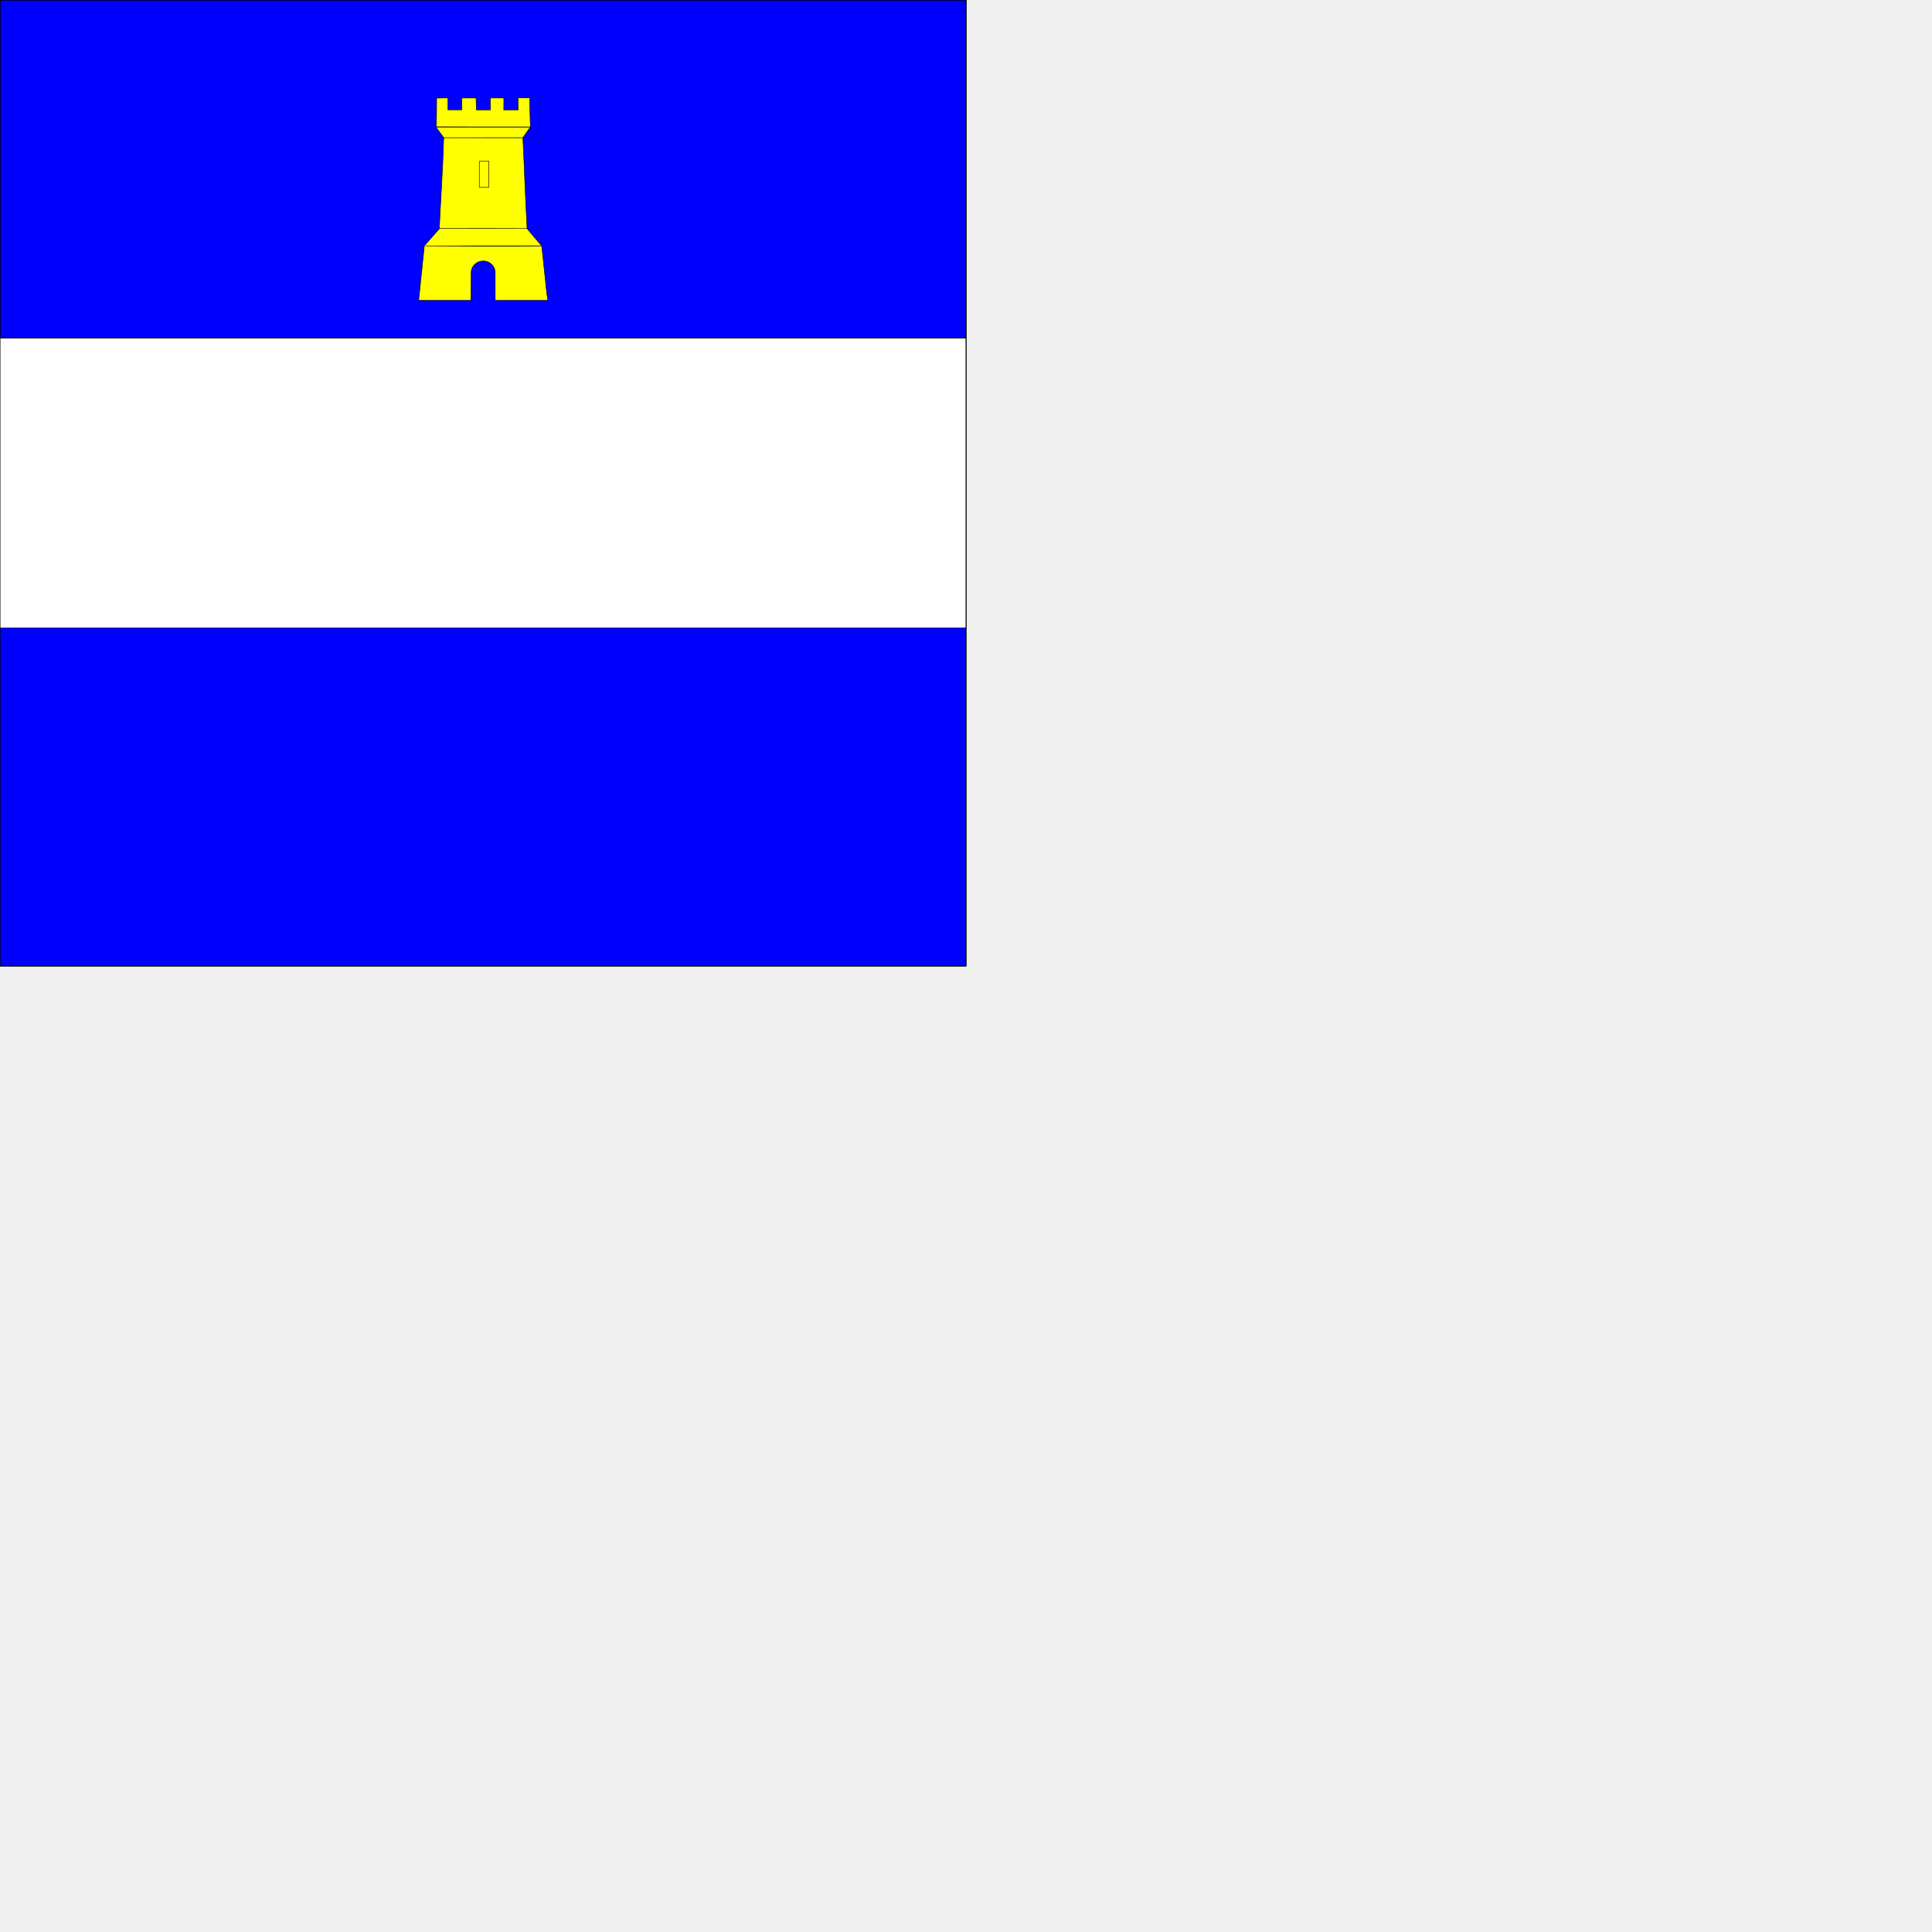
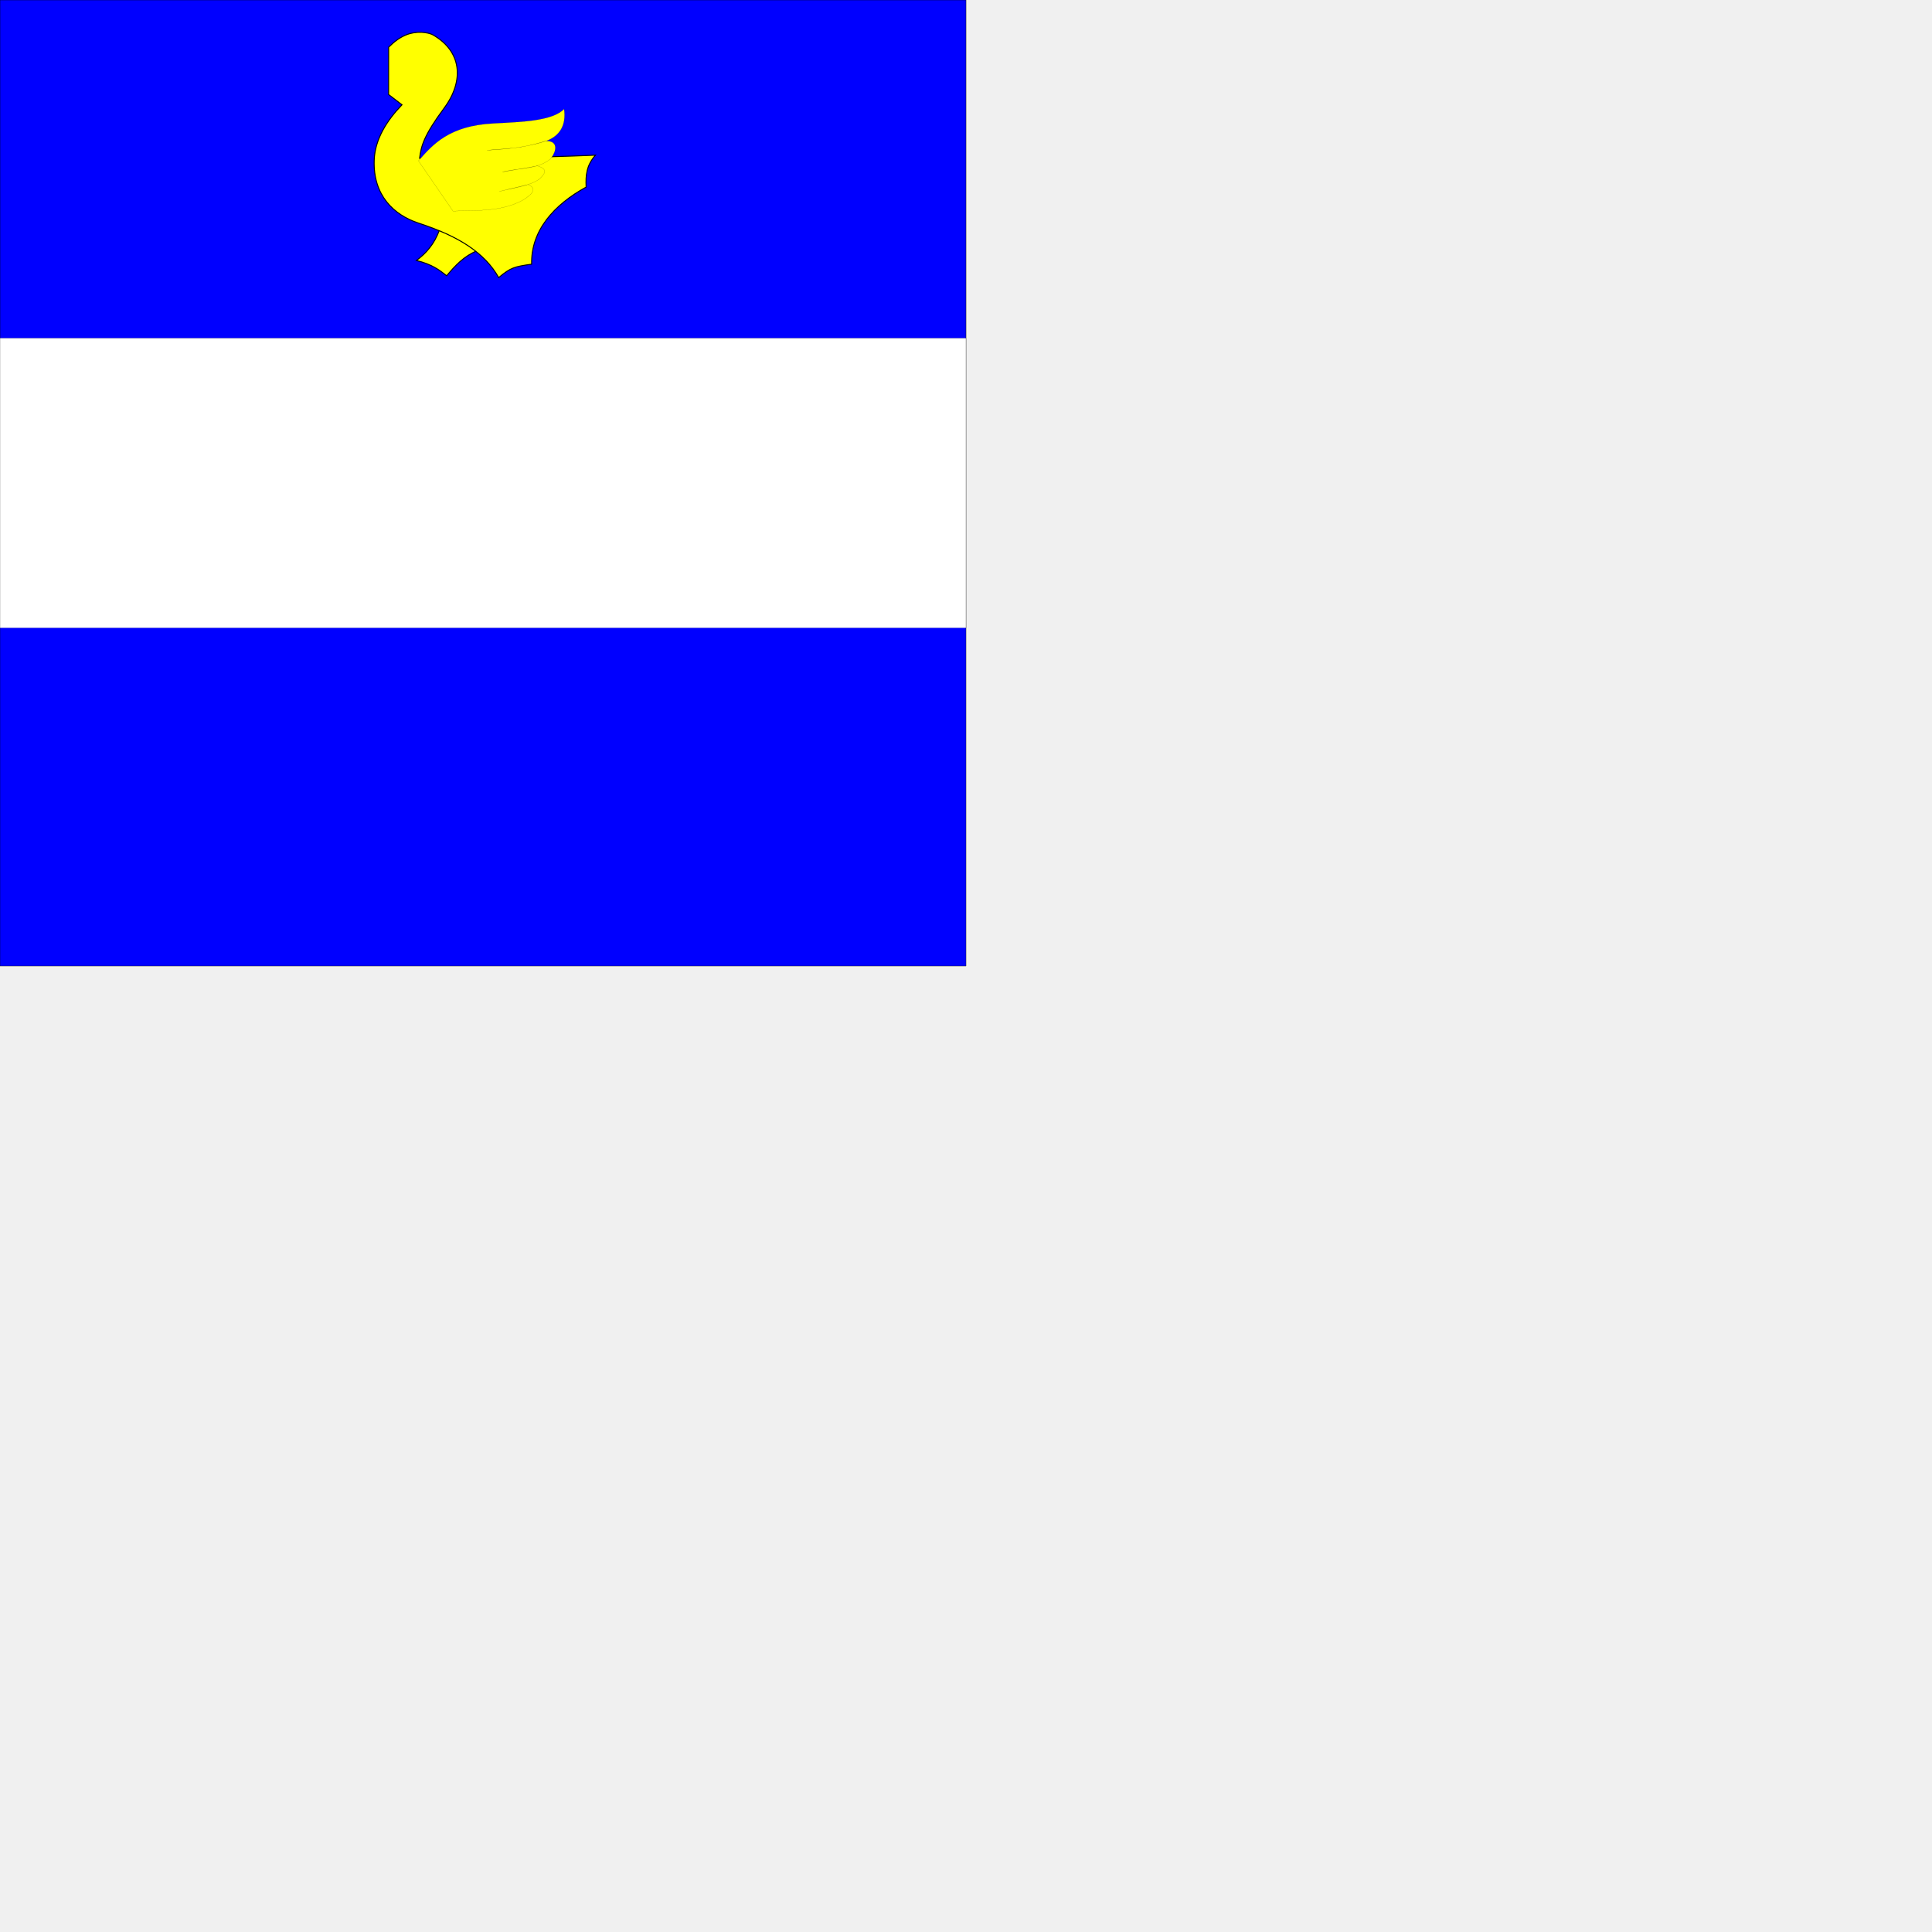
<svg xmlns="http://www.w3.org/2000/svg" version="1.1" width="2000" height="2000">
  <g transform="scale(10)">
//nouvelle forme de couleur rgba(0,0,0,0)
- <path d="M 0.0 0.0  L 100.0 0.0  L 100.0 100.0  L 0.0 100.0  Z " stroke="black" stroke-width="0.05px" fill="rgba(0,0,0,0)" />
+ <path d="M 0.0 0.0  L 100.0 0.0  L 100.0 100.0  L 0.0 100.0  Z " stroke="black" stroke-width="0.01px" fill="rgba(0,0,0,0)" />
//nouvelle forme de couleur blue
- <path d="M 0.0 0.0  L 100.0 0.0  L 100.0 100.0  L 0.0 100.0  Z " stroke="black" stroke-width="0.05px" fill="blue" />
+ <path d="M 0.0 0.0  L 100.0 0.0  L 100.0 100.0  L 0.0 100.0  Z " stroke="black" stroke-width="0.01px" fill="blue" />
//nouvelle forme de couleur rgba(0,0,0,0)
- <path d="M 0.0 0.0  L 100.0 0.0  L 100.0 100.0  L 0.0 100.0  Z " stroke="black" stroke-width="0.05px" fill="rgba(0,0,0,0)" />
+ <path d="M 0.0 0.0  L 100.0 0.0  L 100.0 100.0  L 0.0 100.0  Z " stroke="black" stroke-width="0.01px" fill="rgba(0,0,0,0)" />
//nouvelle forme de couleur white
- <path d="M 0.0 35.0  L 100.0 35.0  L 100.0 65.0  L 0.0 65.0  Z " stroke="black" stroke-width="0.05px" fill="white" />
+ <path d="M 0.0 35.0  L 100.0 35.0  L 100.0 65.0  L 0.0 65.0  Z " stroke="black" stroke-width="0.01px" fill="white" />
//nouvelle forme de couleur rgba(0,0,0,0)
- <path d="M 0.0 0.0  L 100.0 0.0  L 100.0 100.0  L 0.0 100.0  Z " stroke="black" stroke-width="0.05px" fill="rgba(0,0,0,0)" />
+ <path d="M 0.0 0.0  L 100.0 0.0  L 100.0 100.0  L 0.0 100.0  Z " stroke="black" stroke-width="0.01px" fill="rgba(0,0,0,0)" />
//nouvelle forme de couleur rgba(0,0,0,0)
- <path d="M 0.0 0.0  L 100.0 0.0  L 100.0 35.0  L 0.0 35.0  Z " stroke="black" stroke-width="0.05px" fill="rgba(0,0,0,0)" />
+ <path d="M 0.0 0.0  L 100.0 0.0  L 100.0 35.0  L 0.0 35.0  Z " stroke="black" stroke-width="0.01px" fill="rgba(0,0,0,0)" />
//nouvelle forme de couleur yellow
- <path d=" M 54.233 10.132 C 54.03 10.134 53.826 10.141 53.637 10.138 C 53.615 10.541 53.646 10.97 53.637 11.378 C 53.139 11.378 52.646 11.378 52.148 11.378 C 52.139 10.97 52.173 10.547 52.151 10.145 C 51.702 10.15 51.215 10.133 50.772 10.151 C 50.768 10.558 50.775 10.969 50.772 11.375 L 49.308 11.375 L 49.282 10.151 C 48.819 10.156 48.267 10.133 47.809 10.151 L 47.809 11.372 L 46.368 11.372 L 46.368 10.145 C 46.011 10.15 45.553 10.139 45.202 10.158 C 45.188 11.137 45.203 12.145 45.166 13.124 C 48.411 13.142 51.656 13.133 54.9 13.133 L 54.826 10.138 C 54.639 10.13 54.437 10.129 54.233 10.132 Z " stroke="black" stroke-width="0.05px" fill="yellow" />
-     <path d="M 45.173 13.176 C 45.237 13.325 45.417 13.525 45.506 13.668 C 45.65 13.867 45.787 14.063 45.94 14.254 C 45.937 14.302 45.934 14.351 45.931 14.4 C 45.927 14.46 45.924 14.52 45.921 14.581 C 45.919 14.608 45.919 14.635 45.918 14.662 C 45.912 14.784 45.906 14.905 45.901 15.028 C 45.877 15.597 45.86 16.174 45.84 16.744 C 45.839 16.755 45.841 16.766 45.84 16.776 C 45.838 16.821 45.835 16.865 45.833 16.909 C 45.782 18.001 45.721 19.111 45.662 20.222 C 45.595 21.359 45.527 22.495 45.484 23.625 C 45.487 23.625 45.49 23.625 45.493 23.625 C 45.493 23.64 45.491 23.655 45.49 23.67 C 45.049 24.173 44.205 25.125 43.929 25.442 C 43.732 27.288 43.532 29.246 43.343 31.096 L 48.738 31.096 L 48.771 28.197 C 48.777 27.589 49.299 27.019 50.017 27.019 C 50.748 27.019 51.259 27.585 51.261 28.197 L 51.267 31.096 L 56.698 31.096 C 56.707 30.843 56.607 30.553 56.591 30.296 C 56.419 28.691 56.261 27.058 56.079 25.455 C 53.305 25.505 46.801 25.475 44.027 25.455 C 46.798 25.455 53.308 25.442 56.063 25.445 C 55.961 25.277 55.737 25.081 55.61 24.917 C 55.262 24.509 54.911 24.07 54.56 23.667 L 54.373 19.849 C 54.369 19.769 54.366 19.69 54.363 19.61 C 54.291 17.862 54.225 16.114 54.133 14.367 C 54.134 14.343 54.132 14.324 54.126 14.309 C 54.126 14.295 54.124 14.281 54.123 14.267 C 54.114 14.267 54.104 14.267 54.094 14.267 C 54.073 14.255 54.046 14.251 54.01 14.251 L 54.007 14.251 C 53.954 14.25 53.886 14.256 53.806 14.257 C 51.862 14.257 49.925 14.258 47.987 14.26 C 47.8 14.259 46.163 14.258 45.976 14.257 C 48.21 14.256 51.907 14.254 54.133 14.247 C 54.373 13.909 54.646 13.52 54.878 13.176 L 45.173 13.176 Z " stroke="black" stroke-width="0.05px" fill="yellow" />
-     <path d="M 49.619 16.699 L 50.61 16.699 L 50.61 19.373 L 49.619 19.373 L 49.619 16.699 Z " stroke="black" stroke-width="0.05px" fill="yellow" />
-     <path d="M 54.555 23.657 C 53.585 23.655 46.471 23.655 45.5 23.654 C 47.006 23.639 53.049 23.648 54.555 23.657  Z " stroke="black" stroke-width="0.05px" fill="yellow" />
+ <path d=" M 45.493 23.809 C 44.953 25.299 44.091 26.234 43.112 26.965 44.719 27.359 45.479 27.944 46.239 28.543 47.13 27.476 48.065 26.483 49.395 25.957 L 49.395 23.852 45.45 23.852 Z " stroke="black" stroke-width="0.1px" fill="yellow" />
+     <path d="M 40.233 4.886 C 40.832 4.287 41.418 3.863 42.045 3.615 43.082 3.177 44.325 3.337 44.821 3.615 47.802 5.325 48.065 8.349 45.99 11.169 43.901 13.989 43.594 15.085 43.433 16.386 49.176 16.386 55.05 16.342 61.64 16.064 60.734 17.087 60.617 18.066 60.675 19.367 57.373 21.178 54.947 23.852 55.035 27.345 53.238 27.608 52.887 27.681 51.625 28.733 50.193 26.19 47.519 24.466 43.325 23.093 40.739 22.245 38.62 20.199 38.737 16.605 38.81 14.413 40.052 12.47 41.615 10.848 L 40.227 9.781 Z " stroke="black" stroke-width="0.1px" fill="yellow" />
+     <path d="M 43.316 16.649 C 44.792 14.968 46.486 13.01 51.061 12.777 54.071 12.616 57.168 12.528 58.396 11.286 58.63 12.937 57.972 14.092 56.482 14.618 54.451 15.261 52.493 15.436 50.418 15.553 52.303 15.363 53.91 15.436 56.482 14.589 57.987 14.559 57.519 15.904 56.905 16.517 55.517 17.569 53.647 17.379 52.01 17.803 L 55.634 17.175 C 56.818 17.511 56.365 18.037 55.839 18.534 54.816 19.279 53.121 19.44 51.689 19.82 L 54.655 19.104 C 55.707 19.527 55.02 20.126 54.246 20.652 51.967 21.953 49.322 21.763 46.896 21.851  Z " stroke="black" stroke-width="0.01px" fill="yellow" />
  </g>
</svg>
